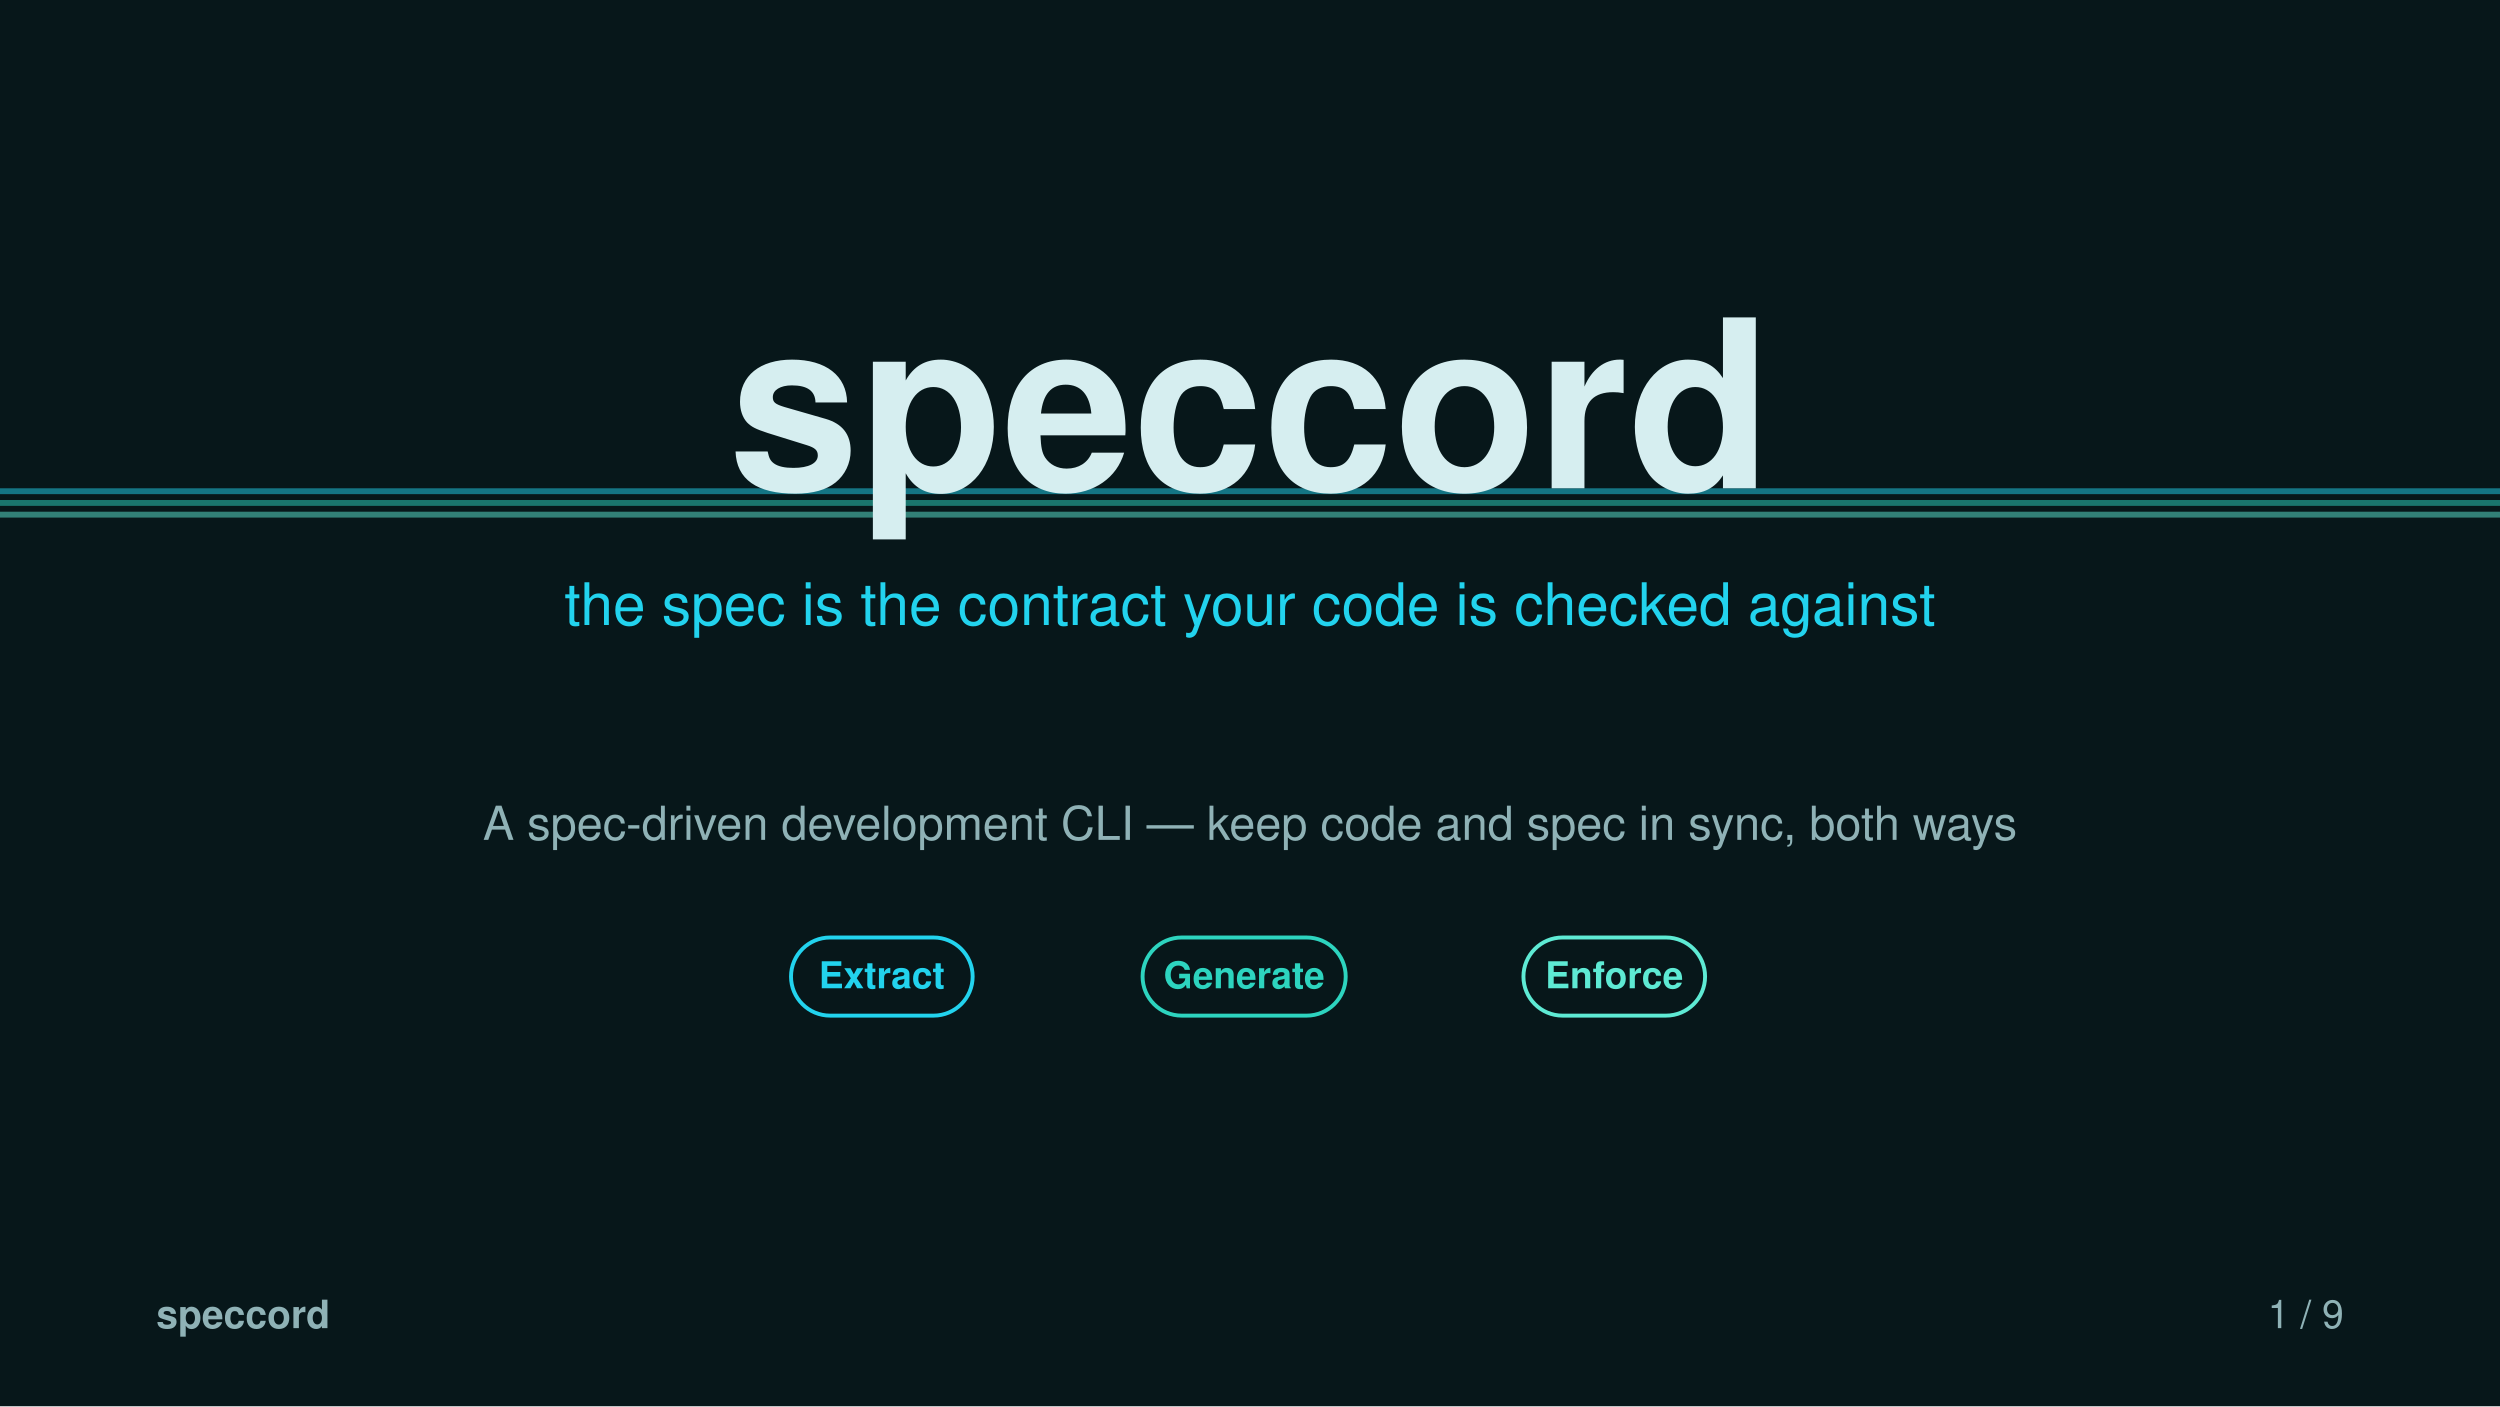
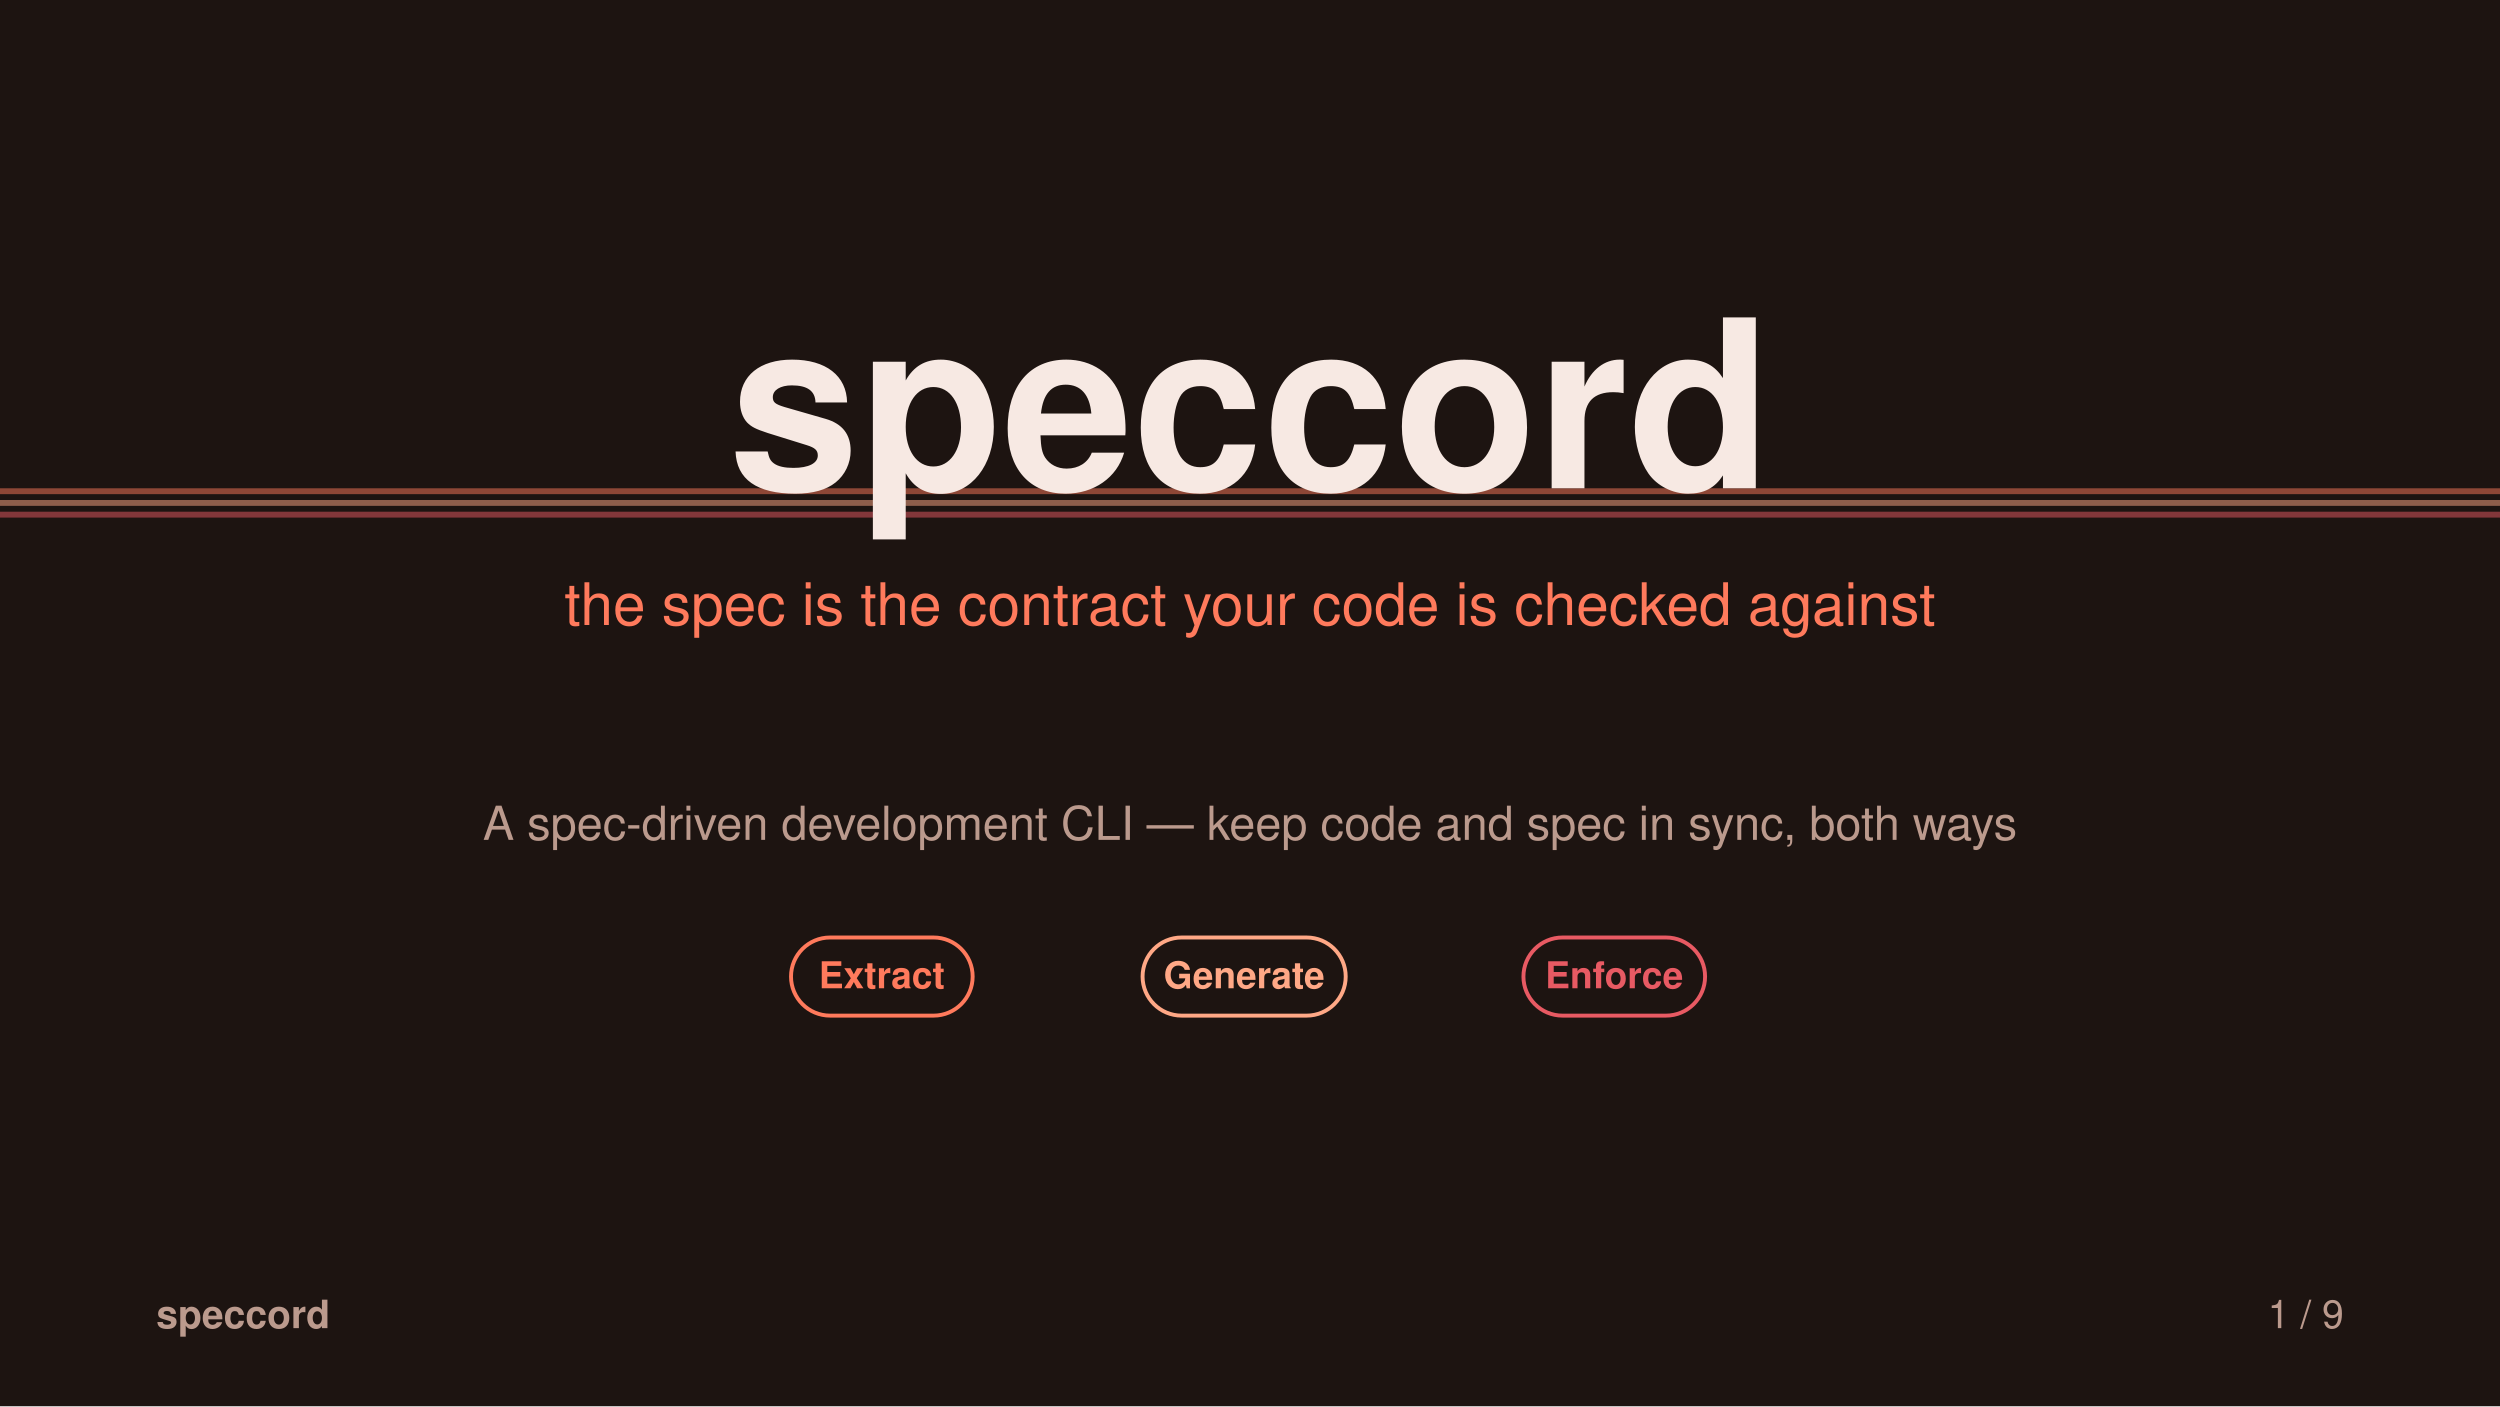
<svg xmlns="http://www.w3.org/2000/svg" viewBox="0 0 1280 720" width="1280" height="720" role="img">
-   <rect x="0" y="0" width="1280" height="720" rx="0" fill="#07171a" opacity="1.0" />
-   <rect x="0" y="250" width="1280" height="3" rx="0" fill="#22d3ee" opacity="0.5" />
-   <rect x="0" y="256" width="1280" height="3" rx="0" fill="#2dd4bf" opacity="0.5" />
-   <rect x="0" y="262" width="1280" height="3" rx="0" fill="#5eead4" opacity="0.5" />
-   <text x="640.0" y="250" font-family="'Helvetica Neue', Helvetica, Arial, sans-serif" font-size="120" font-weight="bold" fill="#d6eef0" text-anchor="middle" opacity="1.0">speccord</text>
-   <text x="640.0" y="320" font-family="'Helvetica Neue', Helvetica, Arial, sans-serif" font-size="30" font-weight="normal" fill="#22d3ee" text-anchor="middle" opacity="1.0">the spec is the contract your code is checked against</text>
-   <text x="640.0" y="430" font-family="'Helvetica Neue', Helvetica, Arial, sans-serif" font-size="24" font-weight="normal" fill="#8fb2b6" text-anchor="middle" opacity="1.0">A spec-driven development CLI — keep code and spec in sync, both ways</text>
-   <rect x="405.0" y="480" width="93" height="40" rx="20" fill="none" opacity="1.0" stroke="#22d3ee" stroke-width="2" />
-   <text x="451.5" y="506" font-family="'Helvetica Neue', Helvetica, Arial, sans-serif" font-size="19" font-weight="bold" fill="#22d3ee" text-anchor="middle" opacity="1.0">Extract</text>
-   <rect x="585.0" y="480" width="104" height="40" rx="20" fill="none" opacity="1.0" stroke="#2dd4bf" stroke-width="2" />
-   <text x="637.0" y="506" font-family="'Helvetica Neue', Helvetica, Arial, sans-serif" font-size="19" font-weight="bold" fill="#2dd4bf" text-anchor="middle" opacity="1.0">Generate</text>
-   <rect x="780.0" y="480" width="93" height="40" rx="20" fill="none" opacity="1.0" stroke="#5eead4" stroke-width="2" />
-   <text x="826.5" y="506" font-family="'Helvetica Neue', Helvetica, Arial, sans-serif" font-size="19" font-weight="bold" fill="#5eead4" text-anchor="middle" opacity="1.0">Enforce</text>
-   <text x="80" y="680" font-family="'Helvetica Neue', Helvetica, Arial, sans-serif" font-size="20" font-weight="bold" fill="#8fb2b6" text-anchor="start" opacity="1.0">speccord</text>
-   <text x="1200" y="680" font-family="'Helvetica Neue', Helvetica, Arial, sans-serif" font-size="20" font-weight="normal" fill="#8fb2b6" text-anchor="end" opacity="1.0">1 / 9</text>
+   <rect x="0" y="0" width="1280" height="720" rx="0" fill="#1d1411" opacity="1.0" />
+   <rect x="0" y="250" width="1280" height="3" rx="0" fill="#ff7a5c" opacity="0.5" />
+   <rect x="0" y="256" width="1280" height="3" rx="0" fill="#ffa886" opacity="0.5" />
+   <rect x="0" y="262" width="1280" height="3" rx="0" fill="#e85a63" opacity="0.5" />
+   <text x="640.0" y="250" font-family="'Helvetica Neue', Helvetica, Arial, sans-serif" font-size="120" font-weight="bold" fill="#f7e9e3" text-anchor="middle" opacity="1.0">speccord</text>
+   <text x="640.0" y="320" font-family="'Helvetica Neue', Helvetica, Arial, sans-serif" font-size="30" font-weight="normal" fill="#ff7a5c" text-anchor="middle" opacity="1.0">the spec is the contract your code is checked against</text>
+   <text x="640.0" y="430" font-family="'Helvetica Neue', Helvetica, Arial, sans-serif" font-size="24" font-weight="normal" fill="#bb9a8d" text-anchor="middle" opacity="1.0">A spec-driven development CLI — keep code and spec in sync, both ways</text>
+   <rect x="405.0" y="480" width="93" height="40" rx="20" fill="none" opacity="1.0" stroke="#ff7a5c" stroke-width="2" />
+   <text x="451.5" y="506" font-family="'Helvetica Neue', Helvetica, Arial, sans-serif" font-size="19" font-weight="bold" fill="#ff7a5c" text-anchor="middle" opacity="1.0">Extract</text>
+   <rect x="585.0" y="480" width="104" height="40" rx="20" fill="none" opacity="1.0" stroke="#ffa886" stroke-width="2" />
+   <text x="637.0" y="506" font-family="'Helvetica Neue', Helvetica, Arial, sans-serif" font-size="19" font-weight="bold" fill="#ffa886" text-anchor="middle" opacity="1.0">Generate</text>
+   <rect x="780.0" y="480" width="93" height="40" rx="20" fill="none" opacity="1.0" stroke="#e85a63" stroke-width="2" />
+   <text x="826.5" y="506" font-family="'Helvetica Neue', Helvetica, Arial, sans-serif" font-size="19" font-weight="bold" fill="#e85a63" text-anchor="middle" opacity="1.0">Enforce</text>
+   <text x="80" y="680" font-family="'Helvetica Neue', Helvetica, Arial, sans-serif" font-size="20" font-weight="bold" fill="#bb9a8d" text-anchor="start" opacity="1.0">speccord</text>
+   <text x="1200" y="680" font-family="'Helvetica Neue', Helvetica, Arial, sans-serif" font-size="20" font-weight="normal" fill="#bb9a8d" text-anchor="end" opacity="1.0">1 / 9</text>
</svg>
